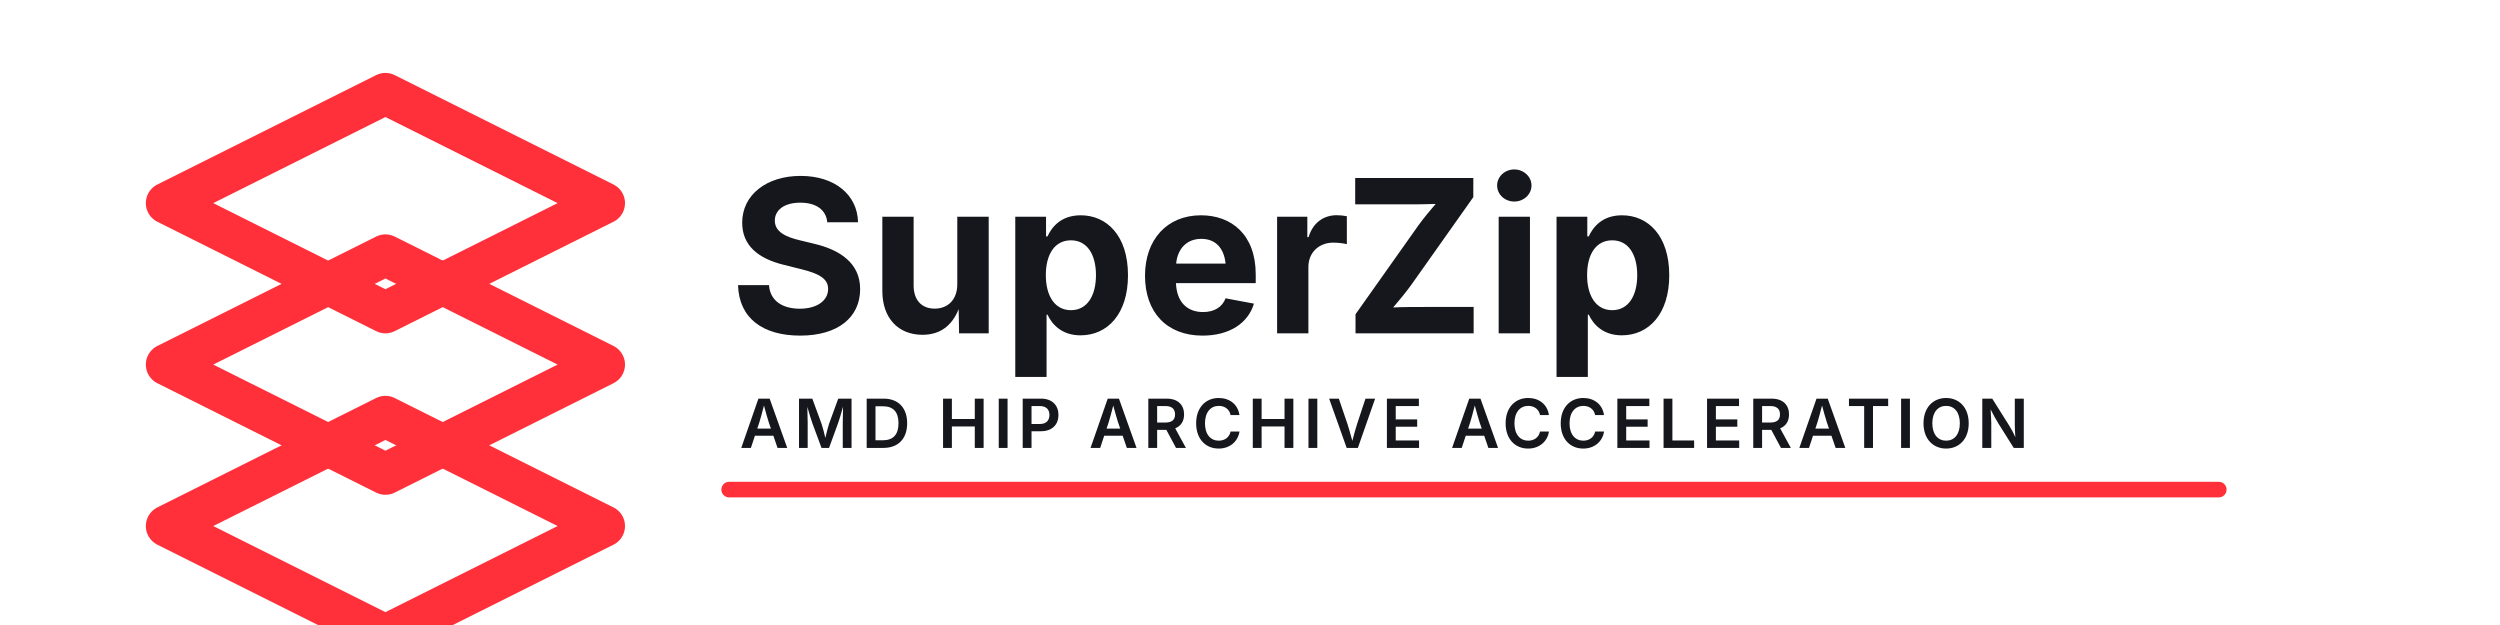
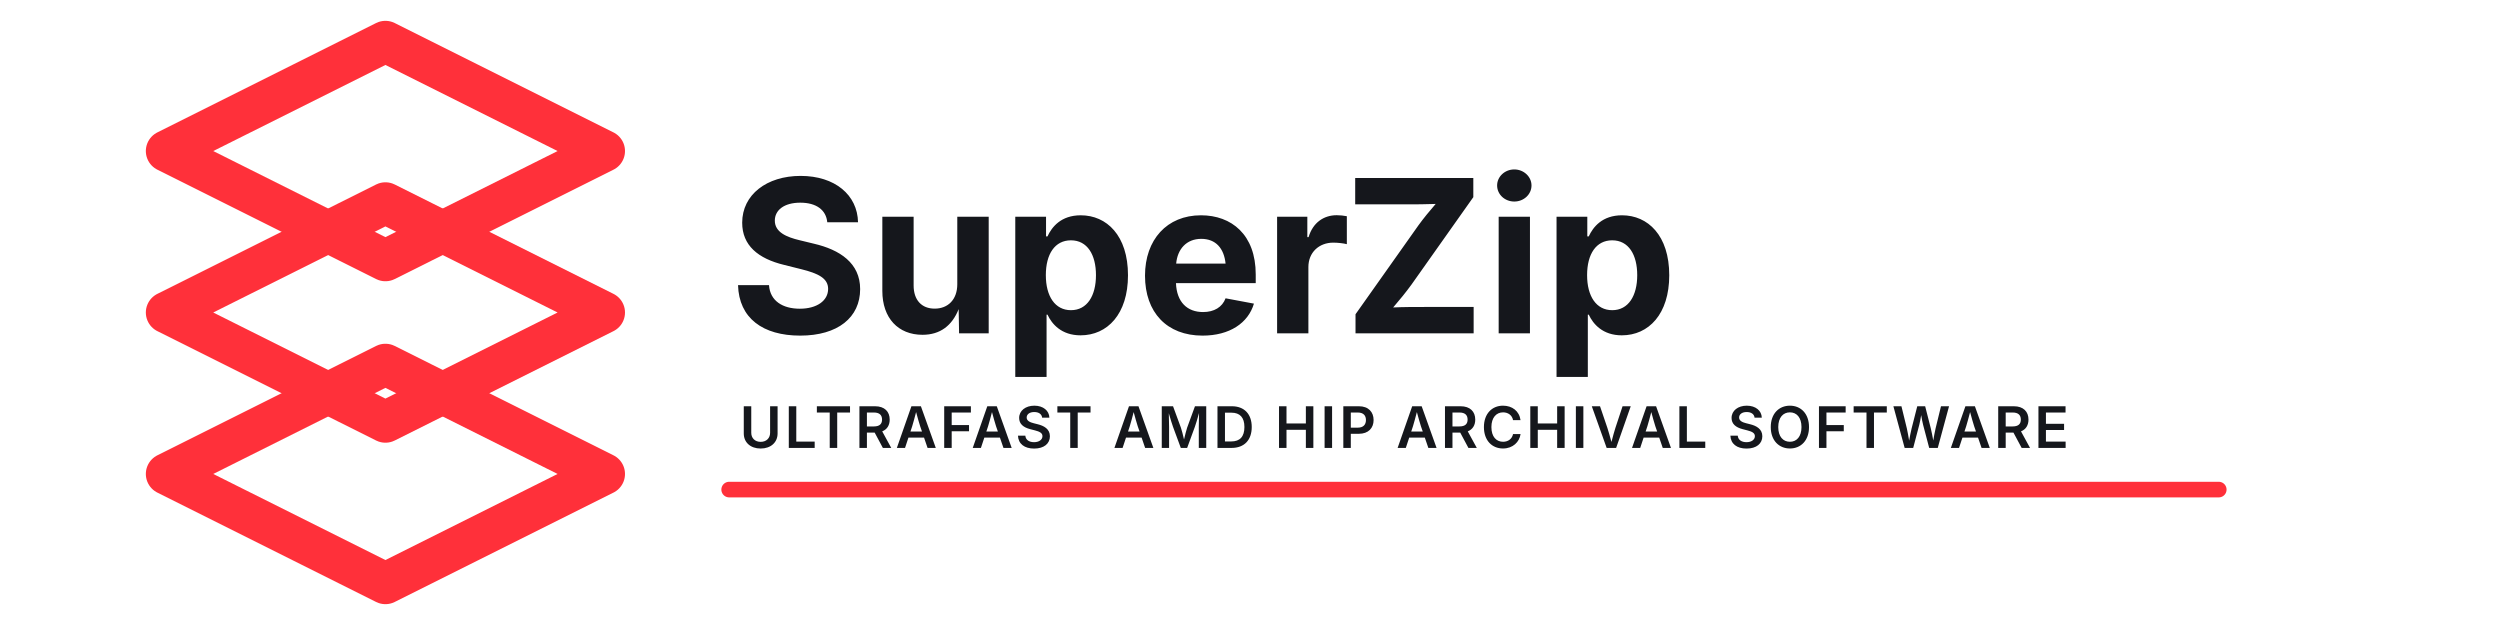
<svg xmlns="http://www.w3.org/2000/svg" width="960" height="240" viewBox="0 0 960 240" role="img" aria-labelledby="title desc">
  <rect width="960" height="240" rx="0" fill="#ffffff" />
-   <g id="superzip-logo-mark" data-source-of-truth="true" transform="translate(64 36)" fill="none" stroke="#ff303a" stroke-width="16" stroke-linejoin="round" stroke-linecap="round">
+   <g id="superzip-logo-mark" data-source-of-truth="true" transform="translate(64 16)" fill="none" stroke="#ff303a" stroke-width="16" stroke-linejoin="round" stroke-linecap="round">
    <path id="superzip-logo-layer-1" d="M84 0 L168 42 L84 84 L0 42 Z" />
    <path id="superzip-logo-layer-2" d="M84 62 L168 104 L84 146 L0 104 Z" />
    <path id="superzip-logo-layer-3" d="M84 124 L168 166 L84 208 L0 166 Z" />
  </g>
  <g fill="#15171c" font-family="Segoe UI, Inter, Arial, sans-serif" font-weight="700">
    <text x="280" y="128" font-size="82">SuperZip</text>
-     <text x="284" y="172" font-size="26" font-weight="600" letter-spacing="2">AMD HIP ARCHIVE ACCELERATION</text>
+     <text x="284" y="172" font-size="22" font-weight="600" letter-spacing="1.1">ULTRAFAST AMD HIP ARCHIVAL SOFTWARE</text>
  </g>
  <path d="M280 188 H852" stroke="#ff303a" stroke-width="6" stroke-linecap="round" />
</svg>
